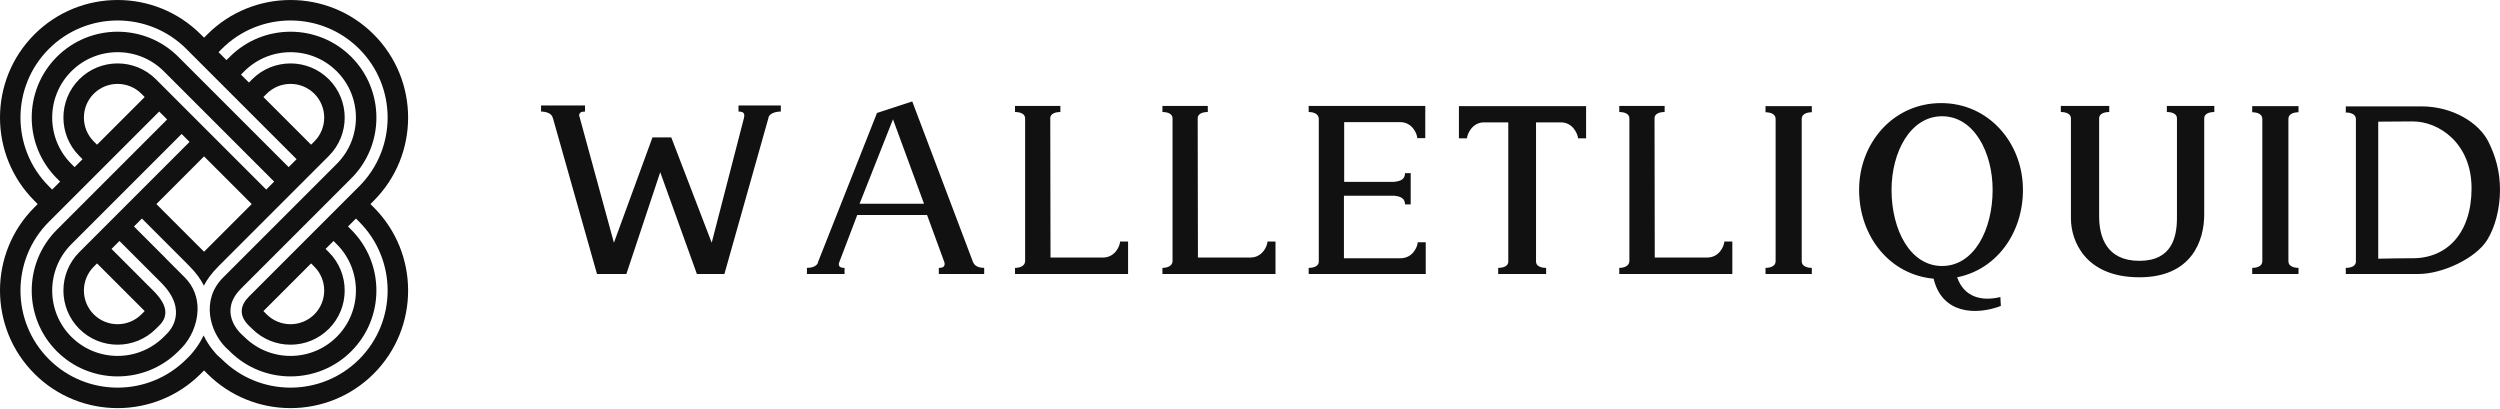
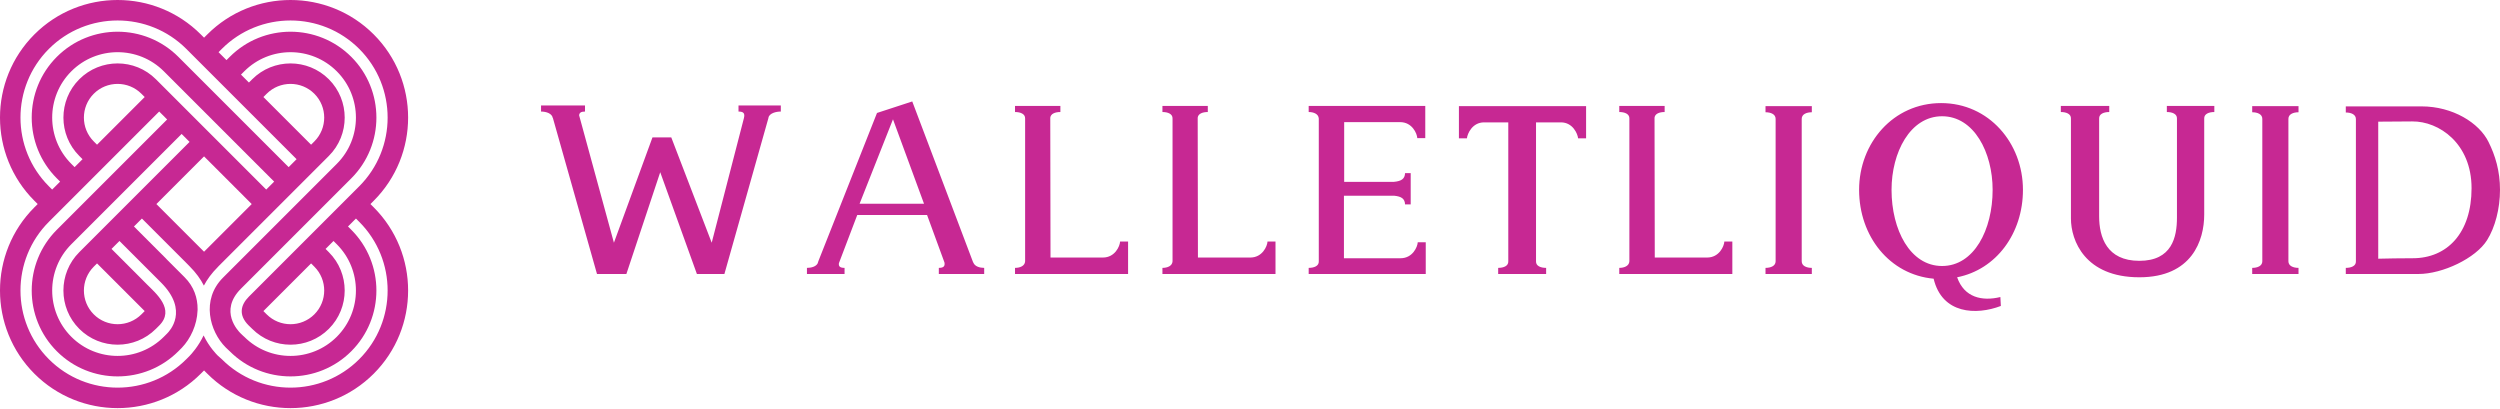
<svg xmlns="http://www.w3.org/2000/svg" viewBox="0 0 369.655 60.345" preserveAspectRatio="xMidYMid meet" class="css-8aabad" id="chehdfef">
  <defs id="SvgjsDefs1913" />
-   <g id="SvgjsG1914" featurekey="symbolFeature-0" transform="matrix(0.6705018,0,0,0.6705018,-3.04215,-3.35318)" fill="#111">
+   <g id="SvgjsG1914" featurekey="symbolFeature-0" transform="matrix(0.6705018,0,0,0.6705018,-3.04215,-3.35318)" fill="#C72893">
    <path d="M86.229,50.001l0.721-0.723c10.115-10.115,10.116-26.574,0-36.69s-26.575-10.116-36.691,0l-0.722,0.721l-0.721-0.721  C38.7,2.472,22.24,2.472,12.124,12.588C2.008,22.704,2.008,39.163,12.125,49.278l0.721,0.723l-0.721,0.721  C2.008,60.838,2.008,77.296,12.124,87.414c10.117,10.115,26.577,10.115,36.692,0l0.721-0.722l0.722,0.722  c10.116,10.115,26.575,10.115,36.691,0c10.116-10.118,10.115-26.576,0-36.692L86.229,50.001z M53.453,15.783  c8.354-8.354,21.947-8.354,30.3,0c8.354,8.354,8.354,21.948,0.001,30.301L59.431,70.407c-1.862,1.863-2.316,4.073-0.109,6.306  l0.831,0.806c4.66,4.66,12.242,4.66,16.902,0s4.66-12.243,0.001-16.903l-0.722-0.722l1.751-1.75l0.722,0.722  c5.627,5.625,5.627,14.78,0,20.405c-5.625,5.625-14.781,5.625-20.406,0c0,0-0.354-0.298-0.833-0.78  c-0.44-0.447-4.823-4.899,0.112-9.835l24.322-24.323c7.389-7.388,7.389-19.409,0-26.798c-7.388-7.387-19.408-7.387-26.796,0.001  l-0.723,0.721l-1.752-1.751L53.453,15.783z M73.86,74.325c-2.899,2.897-7.615,2.897-10.514,0l-0.721-0.722l10.513-10.513l0.722,0.72  C76.758,66.71,76.758,71.425,73.86,74.325z M15.319,15.783c8.354-8.354,21.948-8.354,30.302,0l24.321,24.321l-1.752,1.754  L43.868,17.535c-7.389-7.388-19.408-7.388-26.796,0c-7.389,7.388-7.389,19.409,0,26.797l0.721,0.722l-1.752,1.752l-0.722-0.721  C6.965,37.731,6.965,24.138,15.319,15.783z M62.626,26.398l0.721-0.722c2.898-2.898,7.614-2.898,10.514,0  c2.897,2.898,2.897,7.613,0,10.514l-0.722,0.721L62.626,26.398z M24.337,58.297l-2.319,2.318c-4.661,4.66-4.66,12.243,0,16.903  c4.659,4.66,12.242,4.66,16.902,0l0.722-0.722c3.561-3.559-0.725-7.104-2.787-9.167l-1.343-1.354l-6.383-6.383l1.752-1.75  l8.49,8.489l0.67,0.672c6.242,6.239,1.837,10.76,1.353,11.244l-0.722,0.722c-5.626,5.628-14.78,5.625-20.407,0  c-5.625-5.625-5.625-14.78,0.001-20.407L44.59,34.54l1.751,1.754L34.23,48.403L24.337,58.297z M25.934,63.091l10.513,10.51  l-0.722,0.723c-2.899,2.897-7.614,2.899-10.512,0c-2.898-2.898-2.898-7.615,0-10.513L25.934,63.091z M49.536,39.488l10.512,10.513  L49.536,60.512L39.023,50.001L49.536,39.488z M38.921,22.483c-4.66-4.662-12.243-4.66-16.902,0c-4.66,4.658-4.661,12.242,0,16.902  l0.721,0.722l-1.752,1.751l-0.722-0.721c-5.626-5.627-5.625-14.781,0-20.408c5.627-5.625,14.781-5.626,20.407,0l24.323,24.323  l-1.752,1.752L38.921,22.483z M36.447,26.399L25.934,36.911l-0.721-0.721c-2.899-2.899-2.899-7.615-0.001-10.514  c2.898-2.898,7.614-2.898,10.513,0.002L36.447,26.399z M83.753,84.218c-8.353,8.354-21.946,8.354-30.3,0l-0.909-0.813  c-0.198-0.199-1.873-1.863-3.107-4.434c-1.151,2.43-2.679,4.096-3.094,4.525l-0.722,0.722c-8.354,8.354-21.948,8.354-30.302,0  c-8.354-8.354-8.354-21.947,0-30.303l24.323-24.321l1.752,1.753L17.072,55.669c-7.389,7.389-7.389,19.409,0,26.797  c7.388,7.389,19.408,7.389,26.796,0l0.761-0.762c1.918-1.991,3.366-5.064,3.473-8.229c0-0.093,0.007-0.186,0.009-0.277  c0.022-2.474-0.788-4.981-2.86-7.055c-1.284-1.284-3.86-3.86-3.86-3.86l-0.371-0.395l-6.942-6.941l1.752-1.753l9.693,9.693  l0.813,0.828c1.438,1.439,2.459,2.871,3.161,4.269c0.705-1.348,1.705-2.73,3.102-4.128l0.134-0.148l24.324-24.322  c4.659-4.66,4.659-12.244-0.001-16.904c-4.659-4.66-12.242-4.66-16.902,0l-0.722,0.723l-1.751-1.752l0.721-0.723  c5.625-5.625,14.781-5.625,20.406,0c5.627,5.627,5.627,14.781,0,20.406L54.482,65.46l-0.767,0.77  c-4.868,4.868-2.956,11.839,0.604,15.397l0.886,0.839c7.388,7.389,19.408,7.389,26.796,0c7.389-7.388,7.389-19.408,0-26.797  l-0.722-0.722l1.752-1.753l0.722,0.723C92.107,62.271,92.107,75.863,83.753,84.218z" />
  </g>
-   <g id="SvgjsG1915" featurekey="nameFeature-0" transform="matrix(0.8689612,0,0,0.8689612,79.65241,5.580463)" fill="#111">
+   <g id="SvgjsG1915" featurekey="nameFeature-0" transform="matrix(0.8689612,0,0,0.8689612,79.65241,5.580463)" fill="#C72893">
    <path d="M41.2 11.52 l0 1.04 c-0.84 0 -1.92 0.28 -2.12 1.04 l0.04 -0.04 l-7.52 26.64 l-4.68 0 l-6.24 -17.32 l-5.76 17.32 l-5 0 l-7.52 -26.6 l0 0.08 c-0.12 -0.8 -1.12 -1.12 -2 -1.12 l0 -1.04 l7.48 0 l0 1.04 c-0.68 0 -0.96 0.2 -1 0.64 l5.92 21.68 l6.56 -17.92 l3.2 0 l6.88 17.92 l5.48 -21.2 c0.2 -0.8 -0.04 -1.12 -0.92 -1.12 l0 -1.04 l7.2 0 z M39.08 13.6 l0 0.08 l0 -0.08 z M74.005 38.36 c0.28 0.56 1.04 0.8 1.8 0.8 l0 1.04 l-7.72 0 l0 -1.04 c0.8 0 1.08 -0.28 0.96 -0.92 l-2.96 -8.08 l-11.88 0 l-3.12 8.2 c-0.08 0.56 0.2 0.8 0.96 0.8 l0 1.04 l-6.4 0 l0 -1.04 c0.72 0 1.48 -0.2 1.8 -0.72 l0.12 -0.32 l0 -0.08 l0 0.04 l10 -25.28 l6 -1.96 l10.32 27.28 l0 -0.08 l0 0.08 z M54.605 28.24 l10.96 0 l-5.28 -14.36 z M98.93 34.68 l1.36 0 l0 5.52 l-19.24 0 l0 -1.04 c0.84 0 1.68 -0.32 1.72 -1.12 l0 -24.28 c0.04 -0.8 -0.8 -1.12 -1.72 -1.12 l0 -1.04 l7.72 0 l0 1.04 c-0.88 0 -1.64 0.28 -1.72 0.96 l0.04 23.8 l8.92 0 c2.04 0 2.88 -1.92 2.92 -2.72 z M87.05 13.64 l0 0.12 l0 -0.12 z M124.015 34.68 l1.36 0 l0 5.52 l-19.24 0 l0 -1.04 c0.84 0 1.68 -0.32 1.72 -1.12 l0 -24.28 c0.04 -0.8 -0.8 -1.12 -1.72 -1.12 l0 -1.04 l7.72 0 l0 1.04 c-0.88 0 -1.64 0.28 -1.72 0.96 l0.04 23.8 l8.92 0 c2.04 0 2.88 -1.92 2.92 -2.72 z M112.135 13.64 l0 0.12 l0 -0.12 z M149.58 34.8 l1.36 0 l0 5.4 l-19.92 0 l0 -1.04 c0.92 0 1.76 -0.32 1.72 -1.12 l0 -24.28 c-0.04 -0.8 -0.88 -1.12 -1.72 -1.12 l0 -1.04 l19.84 0 l0 5.48 l-1.36 0 c-0.04 -0.8 -0.88 -2.72 -2.92 -2.72 l-9.52 0 l0 10.16 l8.48 0 c1.28 -0.12 1.84 -0.52 1.88 -1.48 l0.96 0 l0 5.32 l-0.96 0 c-0.04 -0.96 -0.6 -1.36 -1.88 -1.48 l-8.52 0 l0 10.64 l9.64 0 c2.04 0 2.88 -1.92 2.92 -2.72 z M156.585 11.64 l21.64 0 l0 5.48 l-1.36 0 c-0.08 -0.8 -0.92 -2.72 -2.92 -2.72 l-4.24 0 l0 23.64 c-0.04 0.8 0.8 1.12 1.72 1.12 l0 1.04 l-8.16 0 l0 -1.04 c0.92 0 1.76 -0.32 1.72 -1.12 l0 -23.64 l-4.12 0 c-2 0 -2.84 1.92 -2.92 2.72 l-1.36 0 l0 -5.48 z M201.75 34.68 l1.36 0 l0 5.52 l-19.24 0 l0 -1.04 c0.84 0 1.68 -0.32 1.72 -1.12 l0 -24.28 c0.04 -0.8 -0.8 -1.12 -1.72 -1.12 l0 -1.04 l7.72 0 l0 1.04 c-0.88 0 -1.64 0.28 -1.72 0.96 l0.04 23.8 l8.92 0 c2.04 0 2.88 -1.92 2.92 -2.72 z M189.87 13.64 l0 0.12 l0 -0.12 z M216.635 12.68 c-0.88 0 -1.72 0.32 -1.72 1.12 l0 24.24 c0 0.8 0.84 1.12 1.72 1.12 l0 1.04 l-7.88 0 l0 -1.04 c0.88 0 1.72 -0.32 1.72 -1.12 l0 -24.24 c0 -0.8 -0.84 -1.12 -1.72 -1.12 l0 -1.04 l7.88 0 l0 1.04 z M241.36 40.76 c1.2 3.44 4.24 4.12 7.36 3.36 l0.08 1.52 c-4.2 1.6 -10 1.4 -11.44 -4.64 c-7.48 -0.68 -12.68 -7.2 -12.68 -15.12 c0 -7.96 5.8 -14.76 13.96 -14.76 c8.12 0 13.92 6.8 13.92 14.76 c0 7.4 -4.52 13.56 -11.2 14.88 z M230.2 25.88 c0 6.8 3.16 12.96 8.6 12.96 s8.6 -6.16 8.6 -12.96 c0 -6.36 -3.16 -12.52 -8.6 -12.52 s-8.6 6.16 -8.6 12.52 z M285.125 11.6 l0 1.04 c-0.92 0 -1.76 0.32 -1.72 1.12 l0 16.32 c0 4.4 -2.08 10.68 -11.04 10.68 c-9.28 0 -11.64 -6.28 -11.64 -10 l0 -17 c0.04 -0.8 -0.8 -1.12 -1.72 -1.12 l0 -1.04 l8.24 0 l0 1.04 c-0.92 0 -1.76 0.32 -1.72 1.12 l0 16.64 c0 3.52 1.28 7.56 6.84 7.56 s6.4 -4.04 6.4 -7.36 l0 -16.84 c0.04 -0.8 -0.8 -1.12 -1.72 -1.12 l0 -1.04 l8.08 0 z M299.45 12.68 c-0.88 0 -1.72 0.32 -1.72 1.12 l0 24.24 c0 0.8 0.84 1.12 1.72 1.12 l0 1.04 l-7.88 0 l0 -1.04 c0.88 0 1.72 -0.32 1.72 -1.12 l0 -24.24 c0 -0.8 -0.84 -1.12 -1.72 -1.12 l0 -1.04 l7.88 0 l0 1.04 z M331.775 17.72 c1.16 2.32 1.96 4.96 1.96 8.16 s-0.84 6.4 -2.2 8.56 c-1.92 3.08 -7.56 5.76 -11.68 5.76 l-12.36 0 l0 -1.04 c0.92 0 1.76 -0.32 1.72 -1.12 l0 -24.2 c0 -0.8 -0.84 -1.12 -1.72 -1.12 l0 -1.04 l12.88 0 c5.32 0 9.8 2.8 11.4 6.04 z M318.895 37.52 c5.84 0 10 -4.28 10 -11.92 s-5.56 -11.4 -10.08 -11.36 l-5.8 0.04 l0 23.32 c2.04 -0.04 3.36 -0.08 5.88 -0.08 z" />
  </g>
</svg>
